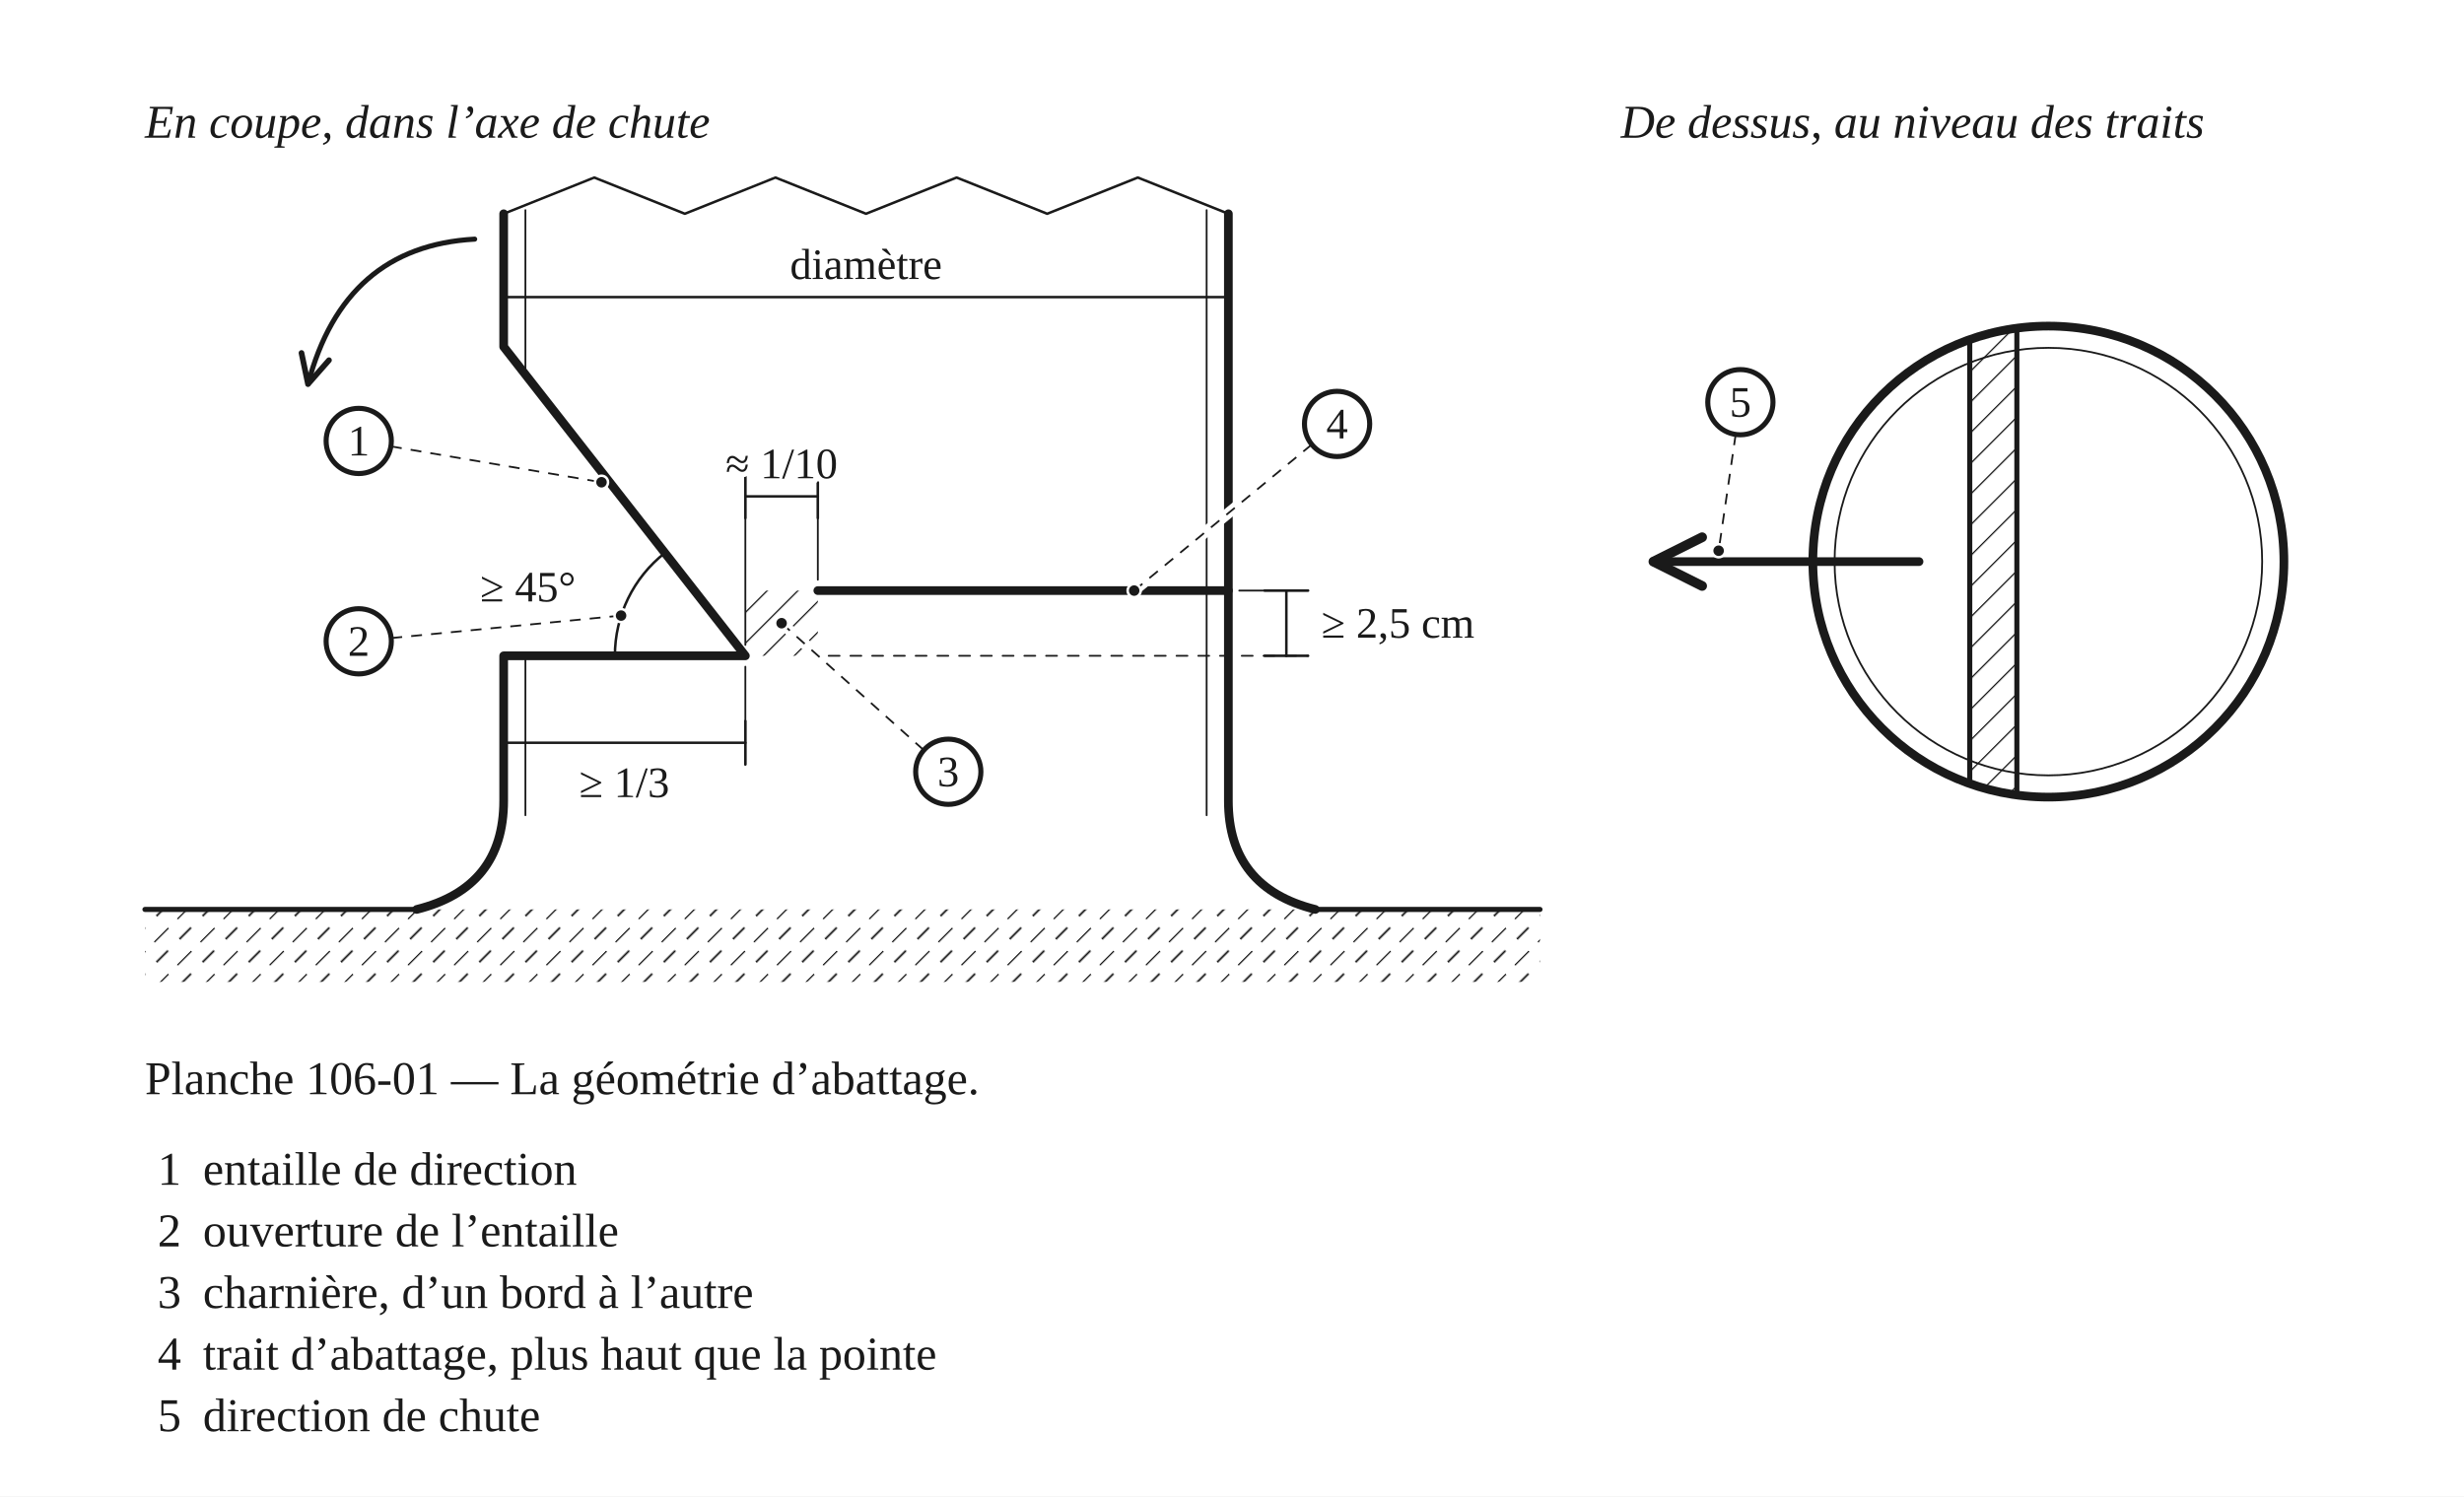
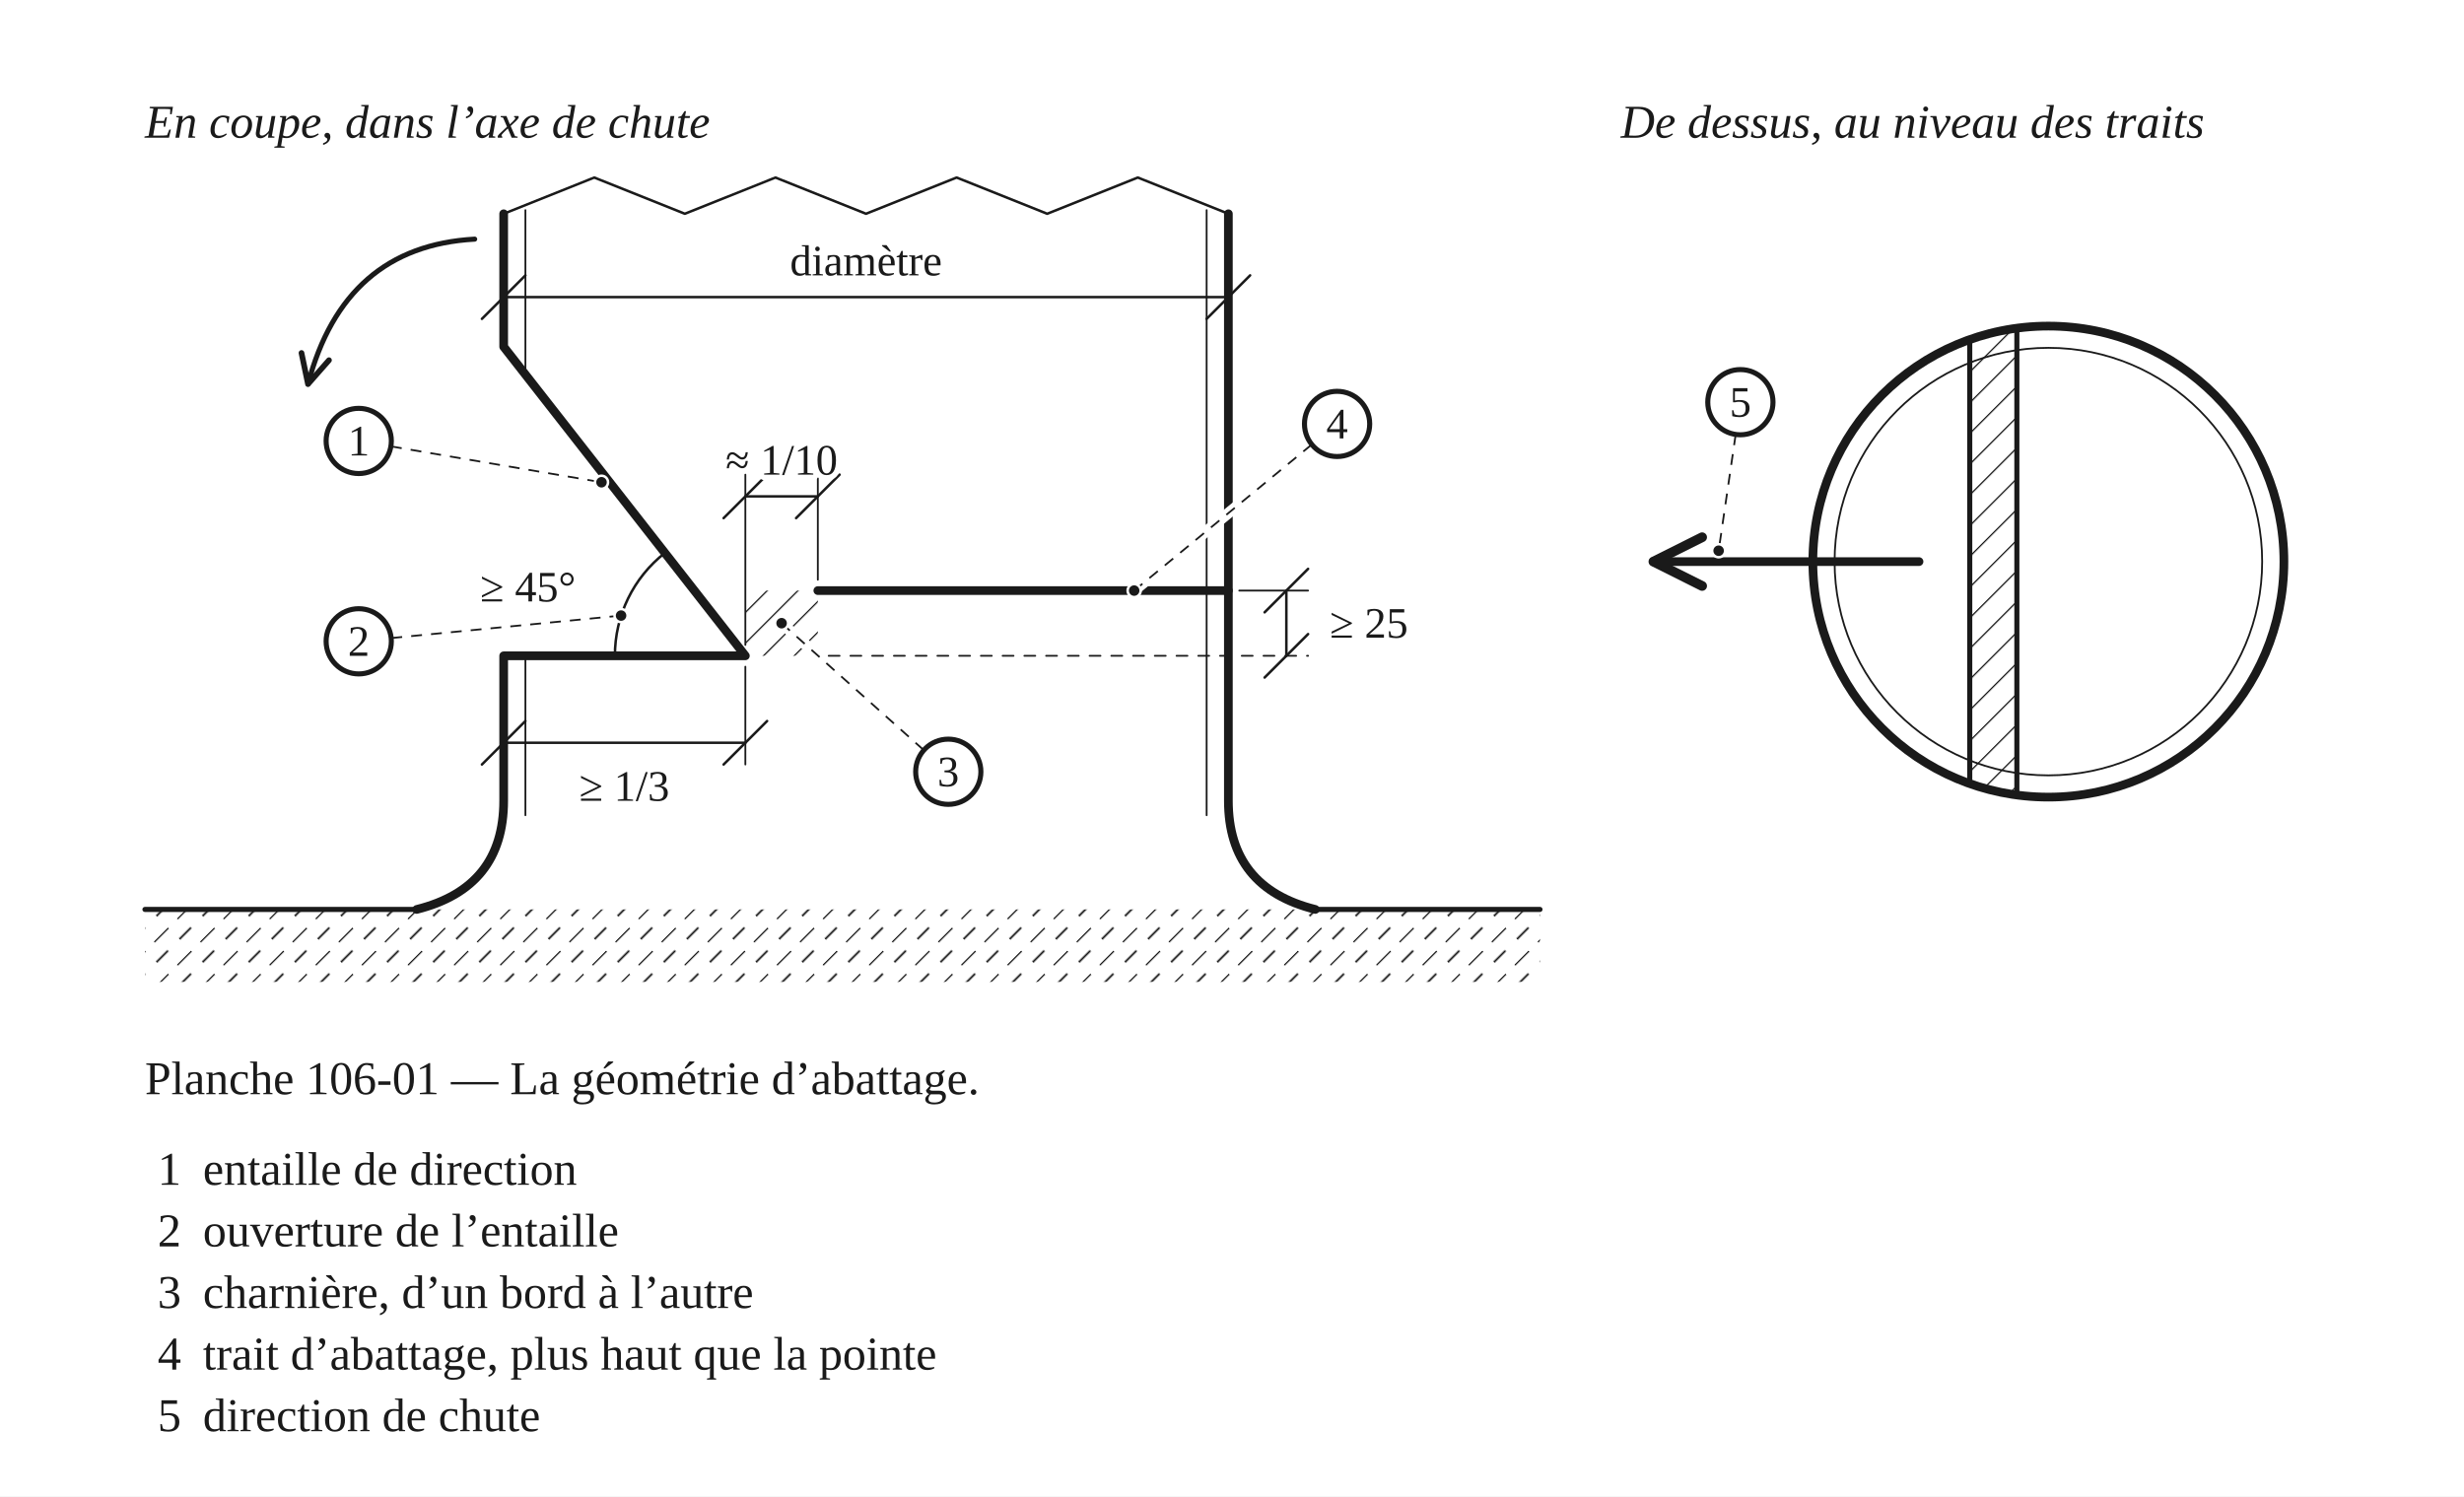
<svg xmlns="http://www.w3.org/2000/svg" width="680" height="413" viewBox="0 0 680 413" role="img">
  <defs>
    <pattern id="h-bois" width="6" height="6" patternUnits="userSpaceOnUse" patternTransform="rotate(45)">
      <line x1="0" y1="0" x2="0" y2="6" stroke="#1A1A1A" stroke-width="0.7" />
    </pattern>
    <pattern id="h-terre" width="9" height="9" patternUnits="userSpaceOnUse" patternTransform="rotate(45)">
      <line x1="0" y1="0" x2="0" y2="5.5" stroke="#1A1A1A" stroke-width="0.7" />
      <line x1="4.5" y1="4.5" x2="4.5" y2="9" stroke="#1A1A1A" stroke-width="0.5" />
    </pattern>
    <marker id="fl" viewBox="0 0 10 10" refX="9" refY="5" markerWidth="7" markerHeight="7" orient="auto-start-reverse">
      <path d="M1 1 L9 5 L1 9" fill="none" stroke="#1A1A1A" stroke-width="1.6" stroke-linecap="round" stroke-linejoin="round" />
    </marker>
  </defs>
  <rect x="0" y="0" width="680" height="413" fill="#FFFFFF" />
  <text x="40" y="38" font-family="Georgia, 'Times New Roman', serif" font-size="13" font-style="italic" fill="#1A1A1A">En coupe, dans l’axe de chute</text>
  <g transform="translate(40 46)" data-vue="coupe">
    <rect x="0" y="205" width="385" height="20" fill="url(#h-terre)" stroke="none" />
    <line x1="0" y1="205" x2="75" y2="205" fill="none" stroke="#1A1A1A" stroke-width="1.4" stroke-linejoin="round" stroke-linecap="round" />
    <line x1="323" y1="205" x2="385" y2="205" fill="none" stroke="#1A1A1A" stroke-width="1.4" stroke-linejoin="round" stroke-linecap="round" />
    <line x1="105" y1="12" x2="105" y2="55.7" fill="none" stroke="#1A1A1A" stroke-width="0.5" stroke-linejoin="round" stroke-linecap="round" />
    <line x1="105" y1="136" x2="105" y2="179" fill="none" stroke="#1A1A1A" stroke-width="0.5" stroke-linejoin="round" stroke-linecap="round" />
    <line x1="293" y1="12" x2="293" y2="116" fill="none" stroke="#1A1A1A" stroke-width="0.5" stroke-linejoin="round" stroke-linecap="round" />
    <line x1="293" y1="118" x2="293" y2="179" fill="none" stroke="#1A1A1A" stroke-width="0.5" stroke-linejoin="round" stroke-linecap="round" />
    <rect x="165.7" y="117" width="20" height="18" fill="url(#h-bois)" stroke="none" />
    <path d="M99 13 L124 3 L149 13 L174 3 L199 13 L224 3 L249 13 L274 3 L299 13" fill="none" stroke="#1A1A1A" stroke-width="0.7" stroke-linejoin="round" stroke-linecap="round" />
    <path d="M99 13 L99 49.7 L165.7 135 L99 135 L99 175 Q99 199 75 205" fill="none" stroke="#1A1A1A" stroke-width="2.4" stroke-linejoin="round" stroke-linecap="round" />
    <path d="M299 13 L299 175 Q299 199 323 205" fill="none" stroke="#1A1A1A" stroke-width="2.4" stroke-linejoin="round" stroke-linecap="round" />
    <line x1="299" y1="117" x2="185.7" y2="117" fill="none" stroke="#1A1A1A" stroke-width="2.4" stroke-linejoin="round" stroke-linecap="round" />
    <path d="M91 20 Q55 22 45 60" fill="none" stroke="#1A1A1A" stroke-width="1.4" stroke-linejoin="round" stroke-linecap="round" marker-end="url(#fl)" />
    <path d="M129.7 135 A 36 36 0 0 1 143.5 106.6" fill="none" stroke="#1A1A1A" stroke-width="0.7" stroke-linejoin="round" stroke-linecap="round" />
    <text x="105.7" y="120" text-anchor="middle" font-family="Georgia, 'Times New Roman', serif" font-size="12" fill="#1A1A1A" stroke="#FFFFFF" stroke-width="3" stroke-linejoin="round" paint-order="stroke">≥ 45°</text>
    <line x1="165.7" y1="138" x2="165.7" y2="165" fill="none" stroke="#1A1A1A" stroke-width="0.5" stroke-linejoin="round" stroke-linecap="round" />
    <line x1="99" y1="159" x2="165.7" y2="159" fill="none" stroke="#1A1A1A" stroke-width="0.7" stroke-linejoin="round" stroke-linecap="round" />
-     <line x1="99" y1="153" x2="99" y2="165" fill="none" stroke="#1A1A1A" stroke-width="0.7" stroke-linejoin="round" stroke-linecap="round" />
-     <line x1="165.7" y1="153" x2="165.7" y2="165" fill="none" stroke="#1A1A1A" stroke-width="0.7" stroke-linejoin="round" stroke-linecap="round" />
-     <text x="132.3" y="174" text-anchor="middle" font-family="Georgia, 'Times New Roman', serif" font-size="12" fill="#1A1A1A" stroke="#FFFFFF" stroke-width="3" stroke-linejoin="round" paint-order="stroke">≥ 1/3</text>
+     <line x1="93" y1="165" x2="105" y2="153" fill="none" stroke="#1A1A1A" stroke-width="0.7" stroke-linejoin="round" stroke-linecap="round" />
+     <line x1="159.7" y1="165" x2="171.7" y2="153" fill="none" stroke="#1A1A1A" stroke-width="0.7" stroke-linejoin="round" stroke-linecap="round" />
+     <text x="132.3" y="175" text-anchor="middle" font-family="Georgia, 'Times New Roman', serif" font-size="12" fill="#1A1A1A" stroke="#FFFFFF" stroke-width="3" stroke-linejoin="round" paint-order="stroke">≥ 1/3</text>
    <line x1="99" y1="36" x2="299" y2="36" fill="none" stroke="#1A1A1A" stroke-width="0.7" stroke-linejoin="round" stroke-linecap="round" />
-     <line x1="99" y1="30" x2="99" y2="42" fill="none" stroke="#1A1A1A" stroke-width="0.7" stroke-linejoin="round" stroke-linecap="round" />
-     <line x1="299" y1="30" x2="299" y2="42" fill="none" stroke="#1A1A1A" stroke-width="0.7" stroke-linejoin="round" stroke-linecap="round" />
-     <text x="199" y="31" text-anchor="middle" font-family="Georgia, 'Times New Roman', serif" font-size="12" fill="#1A1A1A" stroke="#FFFFFF" stroke-width="3" stroke-linejoin="round" paint-order="stroke">diamètre</text>
+     <line x1="93" y1="42" x2="105" y2="30" fill="none" stroke="#1A1A1A" stroke-width="0.7" stroke-linejoin="round" stroke-linecap="round" />
+     <line x1="293" y1="42" x2="305" y2="30" fill="none" stroke="#1A1A1A" stroke-width="0.7" stroke-linejoin="round" stroke-linecap="round" />
+     <text x="199" y="30" text-anchor="middle" font-family="Georgia, 'Times New Roman', serif" font-size="12" fill="#1A1A1A" stroke="#FFFFFF" stroke-width="3" stroke-linejoin="round" paint-order="stroke">diamètre</text>
    <line x1="165.7" y1="132" x2="165.7" y2="85" fill="none" stroke="#1A1A1A" stroke-width="0.5" stroke-linejoin="round" stroke-linecap="round" />
    <line x1="185.7" y1="114" x2="185.7" y2="85" fill="none" stroke="#1A1A1A" stroke-width="0.5" stroke-linejoin="round" stroke-linecap="round" />
    <line x1="165.7" y1="91" x2="185.7" y2="91" fill="none" stroke="#1A1A1A" stroke-width="0.7" stroke-linejoin="round" stroke-linecap="round" />
-     <line x1="165.7" y1="85" x2="165.7" y2="97" fill="none" stroke="#1A1A1A" stroke-width="0.7" stroke-linejoin="round" stroke-linecap="round" />
-     <line x1="185.7" y1="85" x2="185.7" y2="97" fill="none" stroke="#1A1A1A" stroke-width="0.7" stroke-linejoin="round" stroke-linecap="round" />
-     <text x="175.7" y="86" text-anchor="middle" font-family="Georgia, 'Times New Roman', serif" font-size="12" fill="#1A1A1A" stroke="#FFFFFF" stroke-width="3" stroke-linejoin="round" paint-order="stroke">≈ 1/10</text>
+     <line x1="159.7" y1="97" x2="171.7" y2="85" fill="none" stroke="#1A1A1A" stroke-width="0.7" stroke-linejoin="round" stroke-linecap="round" />
+     <line x1="179.7" y1="97" x2="191.7" y2="85" fill="none" stroke="#1A1A1A" stroke-width="0.7" stroke-linejoin="round" stroke-linecap="round" />
+     <text x="175.7" y="85" text-anchor="middle" font-family="Georgia, 'Times New Roman', serif" font-size="12" fill="#1A1A1A" stroke="#FFFFFF" stroke-width="3" stroke-linejoin="round" paint-order="stroke">≈ 1/10</text>
    <line x1="188.7" y1="135" x2="321" y2="135" fill="none" stroke="#1A1A1A" stroke-width="0.5" stroke-linejoin="round" stroke-linecap="round" stroke-dasharray="3 3" />
    <line x1="302" y1="117" x2="321" y2="117" fill="none" stroke="#1A1A1A" stroke-width="0.5" stroke-linejoin="round" stroke-linecap="round" />
    <line x1="315" y1="117" x2="315" y2="135" fill="none" stroke="#1A1A1A" stroke-width="0.7" stroke-linejoin="round" stroke-linecap="round" />
-     <line x1="309" y1="117" x2="321" y2="117" fill="none" stroke="#1A1A1A" stroke-width="0.7" stroke-linejoin="round" stroke-linecap="round" />
-     <line x1="309" y1="135" x2="321" y2="135" fill="none" stroke="#1A1A1A" stroke-width="0.7" stroke-linejoin="round" stroke-linecap="round" />
-     <text x="345.8" y="130" text-anchor="middle" font-family="Georgia, 'Times New Roman', serif" font-size="12" fill="#1A1A1A" stroke="#FFFFFF" stroke-width="3" stroke-linejoin="round" paint-order="stroke">≥ 2,5 cm</text>
+     <line x1="309" y1="123" x2="321" y2="111" fill="none" stroke="#1A1A1A" stroke-width="0.7" stroke-linejoin="round" stroke-linecap="round" />
+     <line x1="309" y1="141" x2="321" y2="129" fill="none" stroke="#1A1A1A" stroke-width="0.7" stroke-linejoin="round" stroke-linecap="round" />
+     <text x="327" y="130" font-family="Georgia, 'Times New Roman', serif" font-size="12" fill="#1A1A1A" stroke="#FFFFFF" stroke-width="3" stroke-linejoin="round" paint-order="stroke">≥ 25</text>
  </g>
  <text x="447.3" y="38" font-family="Georgia, 'Times New Roman', serif" font-size="13" font-style="italic" fill="#1A1A1A">De dessus, au niveau des traits</text>
  <g transform="translate(447.3 46)" data-vue="plan">
    <path d="M96.3 47.7 A 65 65 0 0 1 109.3 44.6 L109.3 173.4 A 65 65 0 0 1 96.3 170.3 Z" fill="url(#h-bois)" stroke="none" />
    <circle cx="118" cy="109" r="65" fill="none" stroke="#1A1A1A" stroke-width="2.4" stroke-linejoin="round" stroke-linecap="round" />
    <circle cx="118" cy="109" r="59" fill="none" stroke="#1A1A1A" stroke-width="0.5" stroke-linejoin="round" stroke-linecap="round" />
    <line x1="96.3" y1="47.7" x2="96.3" y2="170.3" fill="none" stroke="#1A1A1A" stroke-width="1.4" stroke-linejoin="round" stroke-linecap="round" />
    <line x1="109.3" y1="44.6" x2="109.3" y2="173.4" fill="none" stroke="#1A1A1A" stroke-width="1.4" stroke-linejoin="round" stroke-linecap="round" />
    <path d="M82.3 109 L9 109" fill="none" stroke="#1A1A1A" stroke-width="2.4" stroke-linejoin="round" stroke-linecap="round" marker-end="url(#fl)" />
  </g>
  <line x1="107.9" y1="123.2" x2="166" y2="133.1" fill="none" stroke="#FFFFFF" stroke-width="3" stroke-linecap="round" />
  <line x1="107.9" y1="123.2" x2="166" y2="133.1" fill="none" stroke="#1A1A1A" stroke-width="0.5" stroke-dasharray="3 2.5" />
  <circle cx="166" cy="133.1" r="1.8" fill="#1A1A1A" stroke="#FFFFFF" stroke-width="0.7" />
  <circle cx="99" cy="121.7" r="9" fill="#FFFFFF" stroke="#1A1A1A" stroke-width="1.4" data-vue="coupe" />
  <text x="99" y="125.7" text-anchor="middle" font-family="Georgia, 'Times New Roman', serif" font-size="12" fill="#1A1A1A">1</text>
  <line x1="108" y1="176.1" x2="171.4" y2="169.9" fill="none" stroke="#FFFFFF" stroke-width="3" stroke-linecap="round" />
  <line x1="108" y1="176.1" x2="171.4" y2="169.9" fill="none" stroke="#1A1A1A" stroke-width="0.5" stroke-dasharray="3 2.5" />
  <circle cx="171.4" cy="169.9" r="1.8" fill="#1A1A1A" stroke="#FFFFFF" stroke-width="0.7" />
  <circle cx="99" cy="177" r="9" fill="#FFFFFF" stroke="#1A1A1A" stroke-width="1.4" data-vue="coupe" />
  <text x="99" y="181" text-anchor="middle" font-family="Georgia, 'Times New Roman', serif" font-size="12" fill="#1A1A1A">2</text>
  <line x1="254.9" y1="207" x2="215.7" y2="172" fill="none" stroke="#FFFFFF" stroke-width="3" stroke-linecap="round" />
  <line x1="254.9" y1="207" x2="215.7" y2="172" fill="none" stroke="#1A1A1A" stroke-width="0.5" stroke-dasharray="3 2.5" />
  <circle cx="215.7" cy="172" r="1.8" fill="#1A1A1A" stroke="#FFFFFF" stroke-width="0.7" />
  <circle cx="261.7" cy="213" r="9" fill="#FFFFFF" stroke="#1A1A1A" stroke-width="1.4" data-vue="coupe" />
  <text x="261.7" y="217" text-anchor="middle" font-family="Georgia, 'Times New Roman', serif" font-size="12" fill="#1A1A1A">3</text>
  <line x1="362" y1="122.7" x2="313" y2="163" fill="none" stroke="#FFFFFF" stroke-width="3" stroke-linecap="round" />
  <line x1="362" y1="122.7" x2="313" y2="163" fill="none" stroke="#1A1A1A" stroke-width="0.5" stroke-dasharray="3 2.5" />
  <circle cx="313" cy="163" r="1.8" fill="#1A1A1A" stroke="#FFFFFF" stroke-width="0.7" />
  <circle cx="369" cy="117" r="9" fill="#FFFFFF" stroke="#1A1A1A" stroke-width="1.4" data-vue="coupe" />
  <text x="369" y="121" text-anchor="middle" font-family="Georgia, 'Times New Roman', serif" font-size="12" fill="#1A1A1A">4</text>
  <line x1="479" y1="119.9" x2="474.3" y2="152" fill="none" stroke="#FFFFFF" stroke-width="3" stroke-linecap="round" />
  <line x1="479" y1="119.9" x2="474.3" y2="152" fill="none" stroke="#1A1A1A" stroke-width="0.5" stroke-dasharray="3 2.5" />
  <circle cx="474.3" cy="152" r="1.8" fill="#1A1A1A" stroke="#FFFFFF" stroke-width="0.7" />
  <circle cx="480.3" cy="111" r="9" fill="#FFFFFF" stroke="#1A1A1A" stroke-width="1.4" data-vue="plan" />
  <text x="480.3" y="115" text-anchor="middle" font-family="Georgia, 'Times New Roman', serif" font-size="12" fill="#1A1A1A">5</text>
  <text x="40" y="302" font-family="Georgia, 'Times New Roman', serif" font-size="13" fill="#1A1A1A">Planche 106-01 — La géométrie d’abattage.</text>
  <text x="50" y="327" text-anchor="end" font-family="Georgia, 'Times New Roman', serif" font-size="13" fill="#1A1A1A">1</text>
  <text x="56" y="327" font-family="Georgia, 'Times New Roman', serif" font-size="13" fill="#1A1A1A">entaille de direction</text>
  <text x="50" y="344" text-anchor="end" font-family="Georgia, 'Times New Roman', serif" font-size="13" fill="#1A1A1A">2</text>
  <text x="56" y="344" font-family="Georgia, 'Times New Roman', serif" font-size="13" fill="#1A1A1A">ouverture de l’entaille</text>
  <text x="50" y="361" text-anchor="end" font-family="Georgia, 'Times New Roman', serif" font-size="13" fill="#1A1A1A">3</text>
  <text x="56" y="361" font-family="Georgia, 'Times New Roman', serif" font-size="13" fill="#1A1A1A">charnière, d’un bord à l’autre</text>
  <text x="50" y="378" text-anchor="end" font-family="Georgia, 'Times New Roman', serif" font-size="13" fill="#1A1A1A">4</text>
  <text x="56" y="378" font-family="Georgia, 'Times New Roman', serif" font-size="13" fill="#1A1A1A">trait d’abattage, plus haut que la pointe</text>
  <text x="50" y="395" text-anchor="end" font-family="Georgia, 'Times New Roman', serif" font-size="13" fill="#1A1A1A">5</text>
  <text x="56" y="395" font-family="Georgia, 'Times New Roman', serif" font-size="13" fill="#1A1A1A">direction de chute</text>
</svg>
